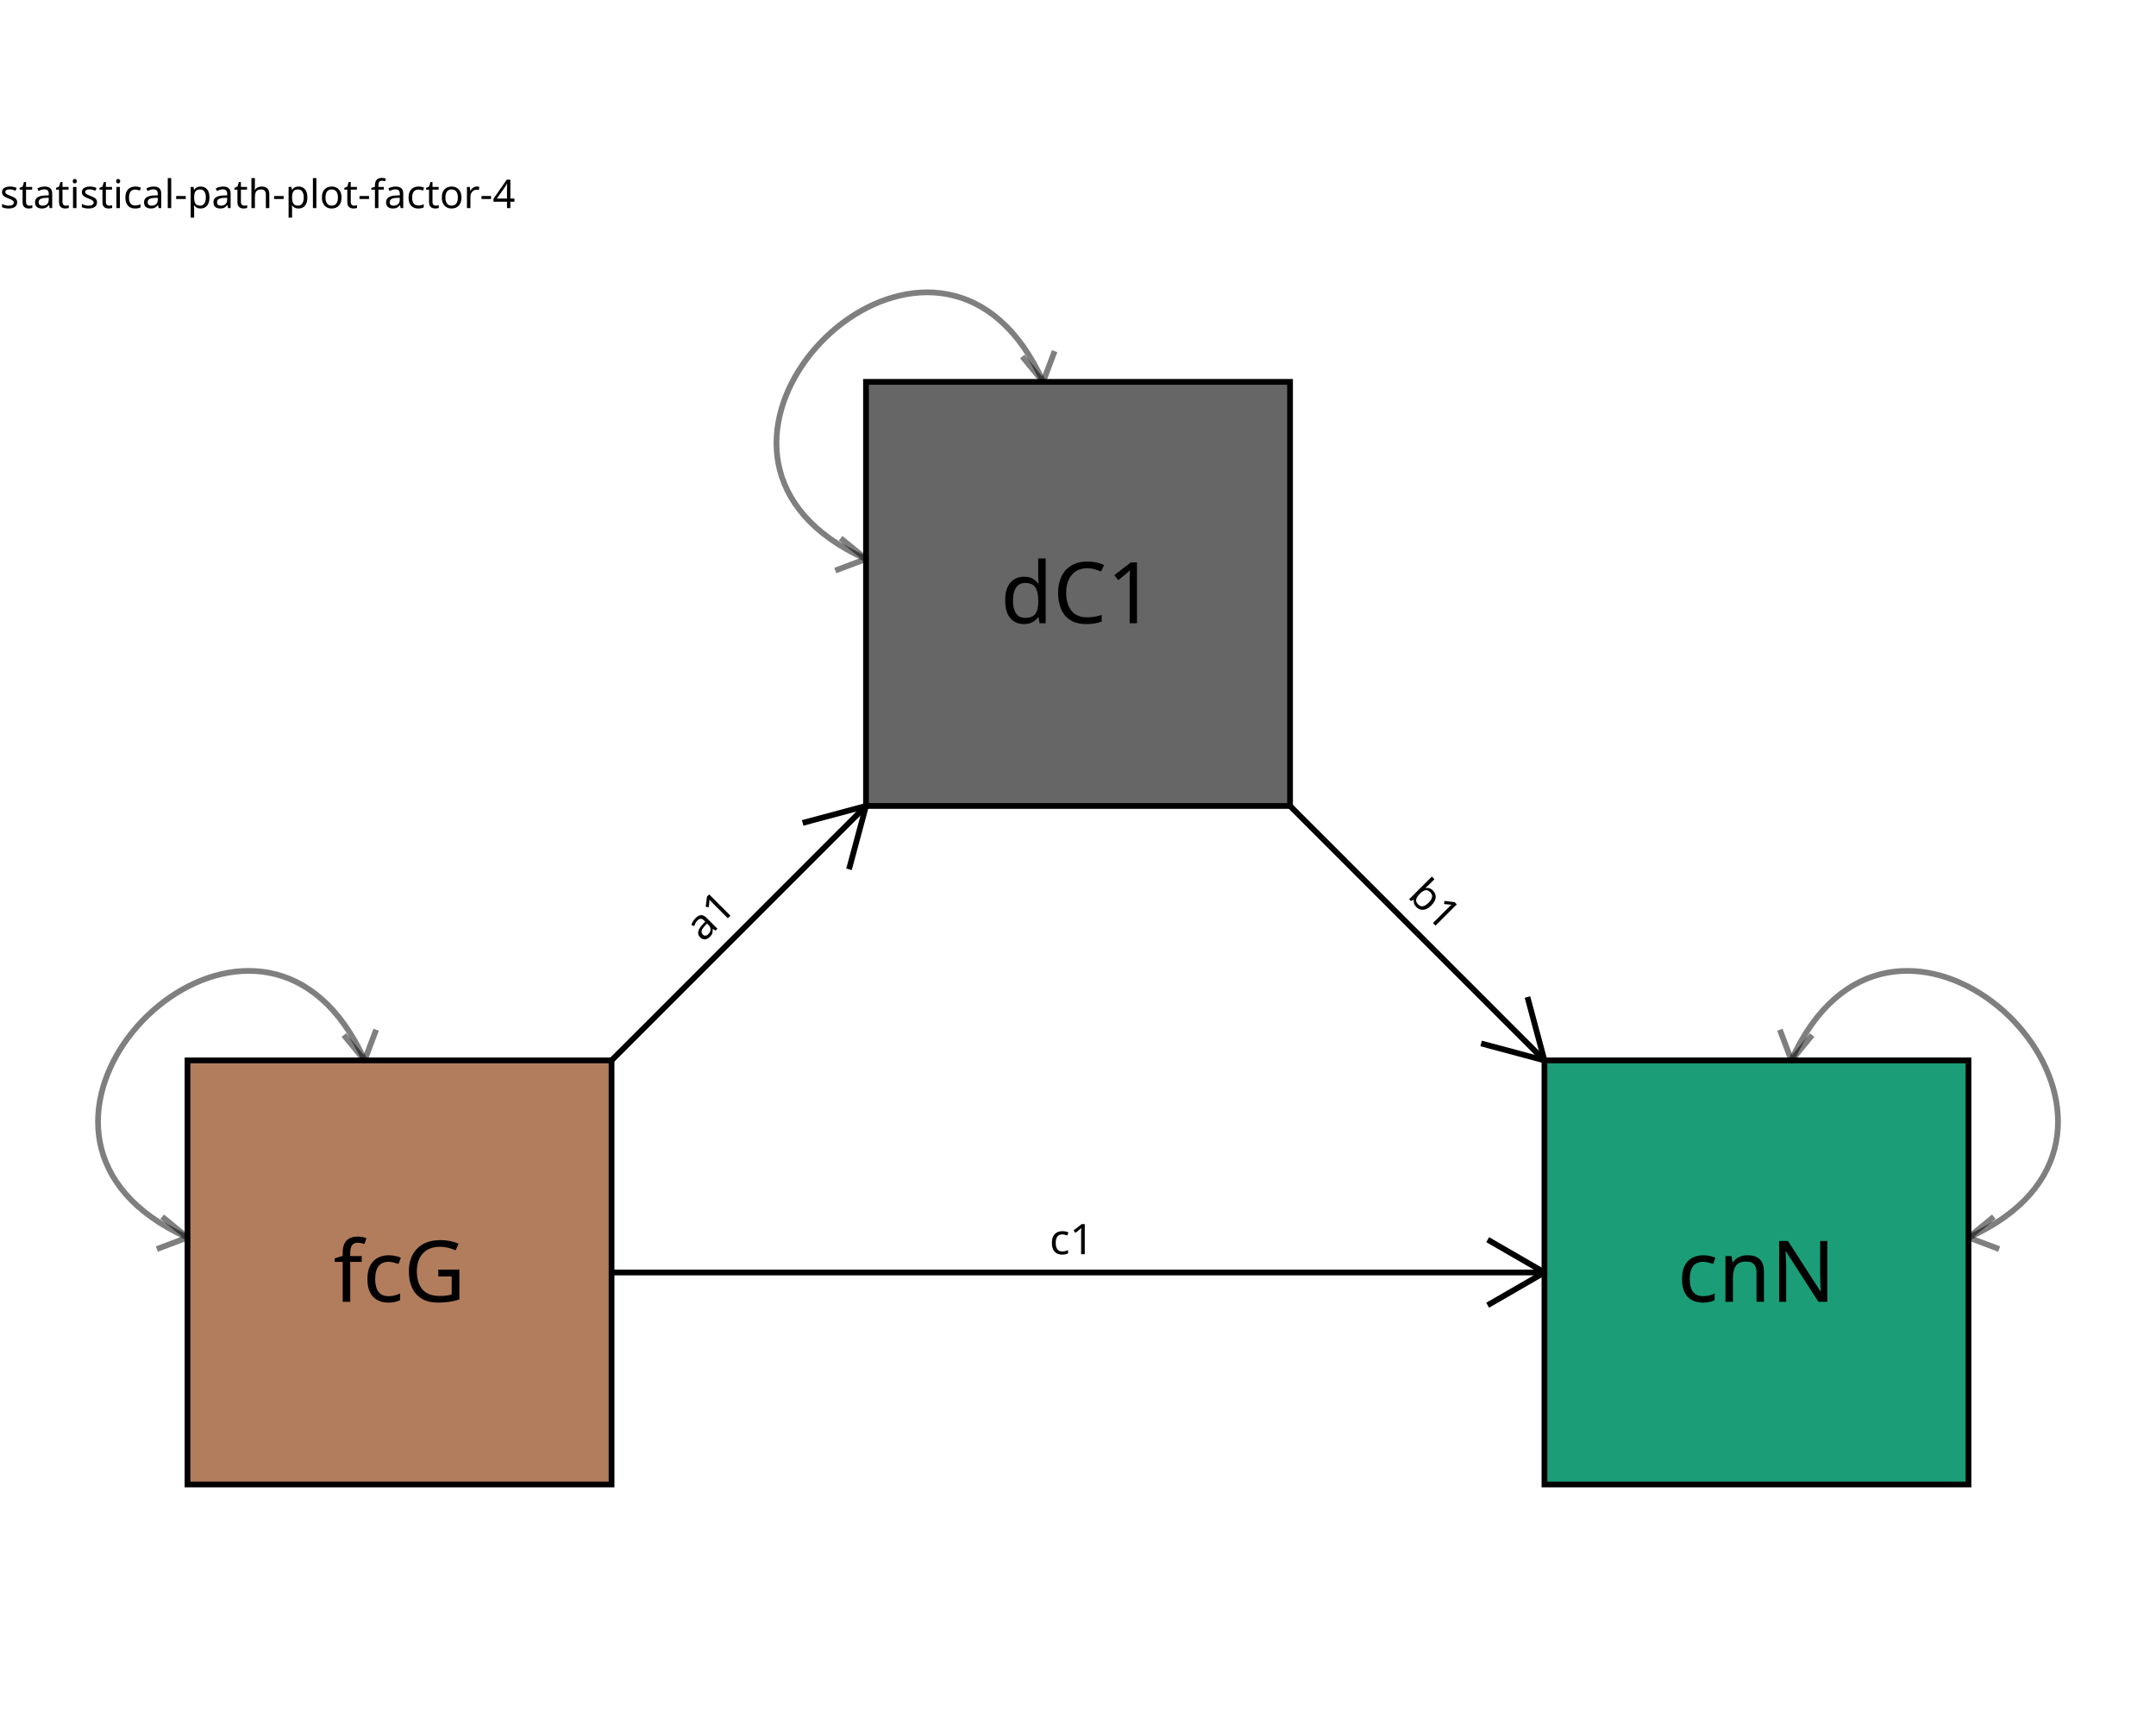
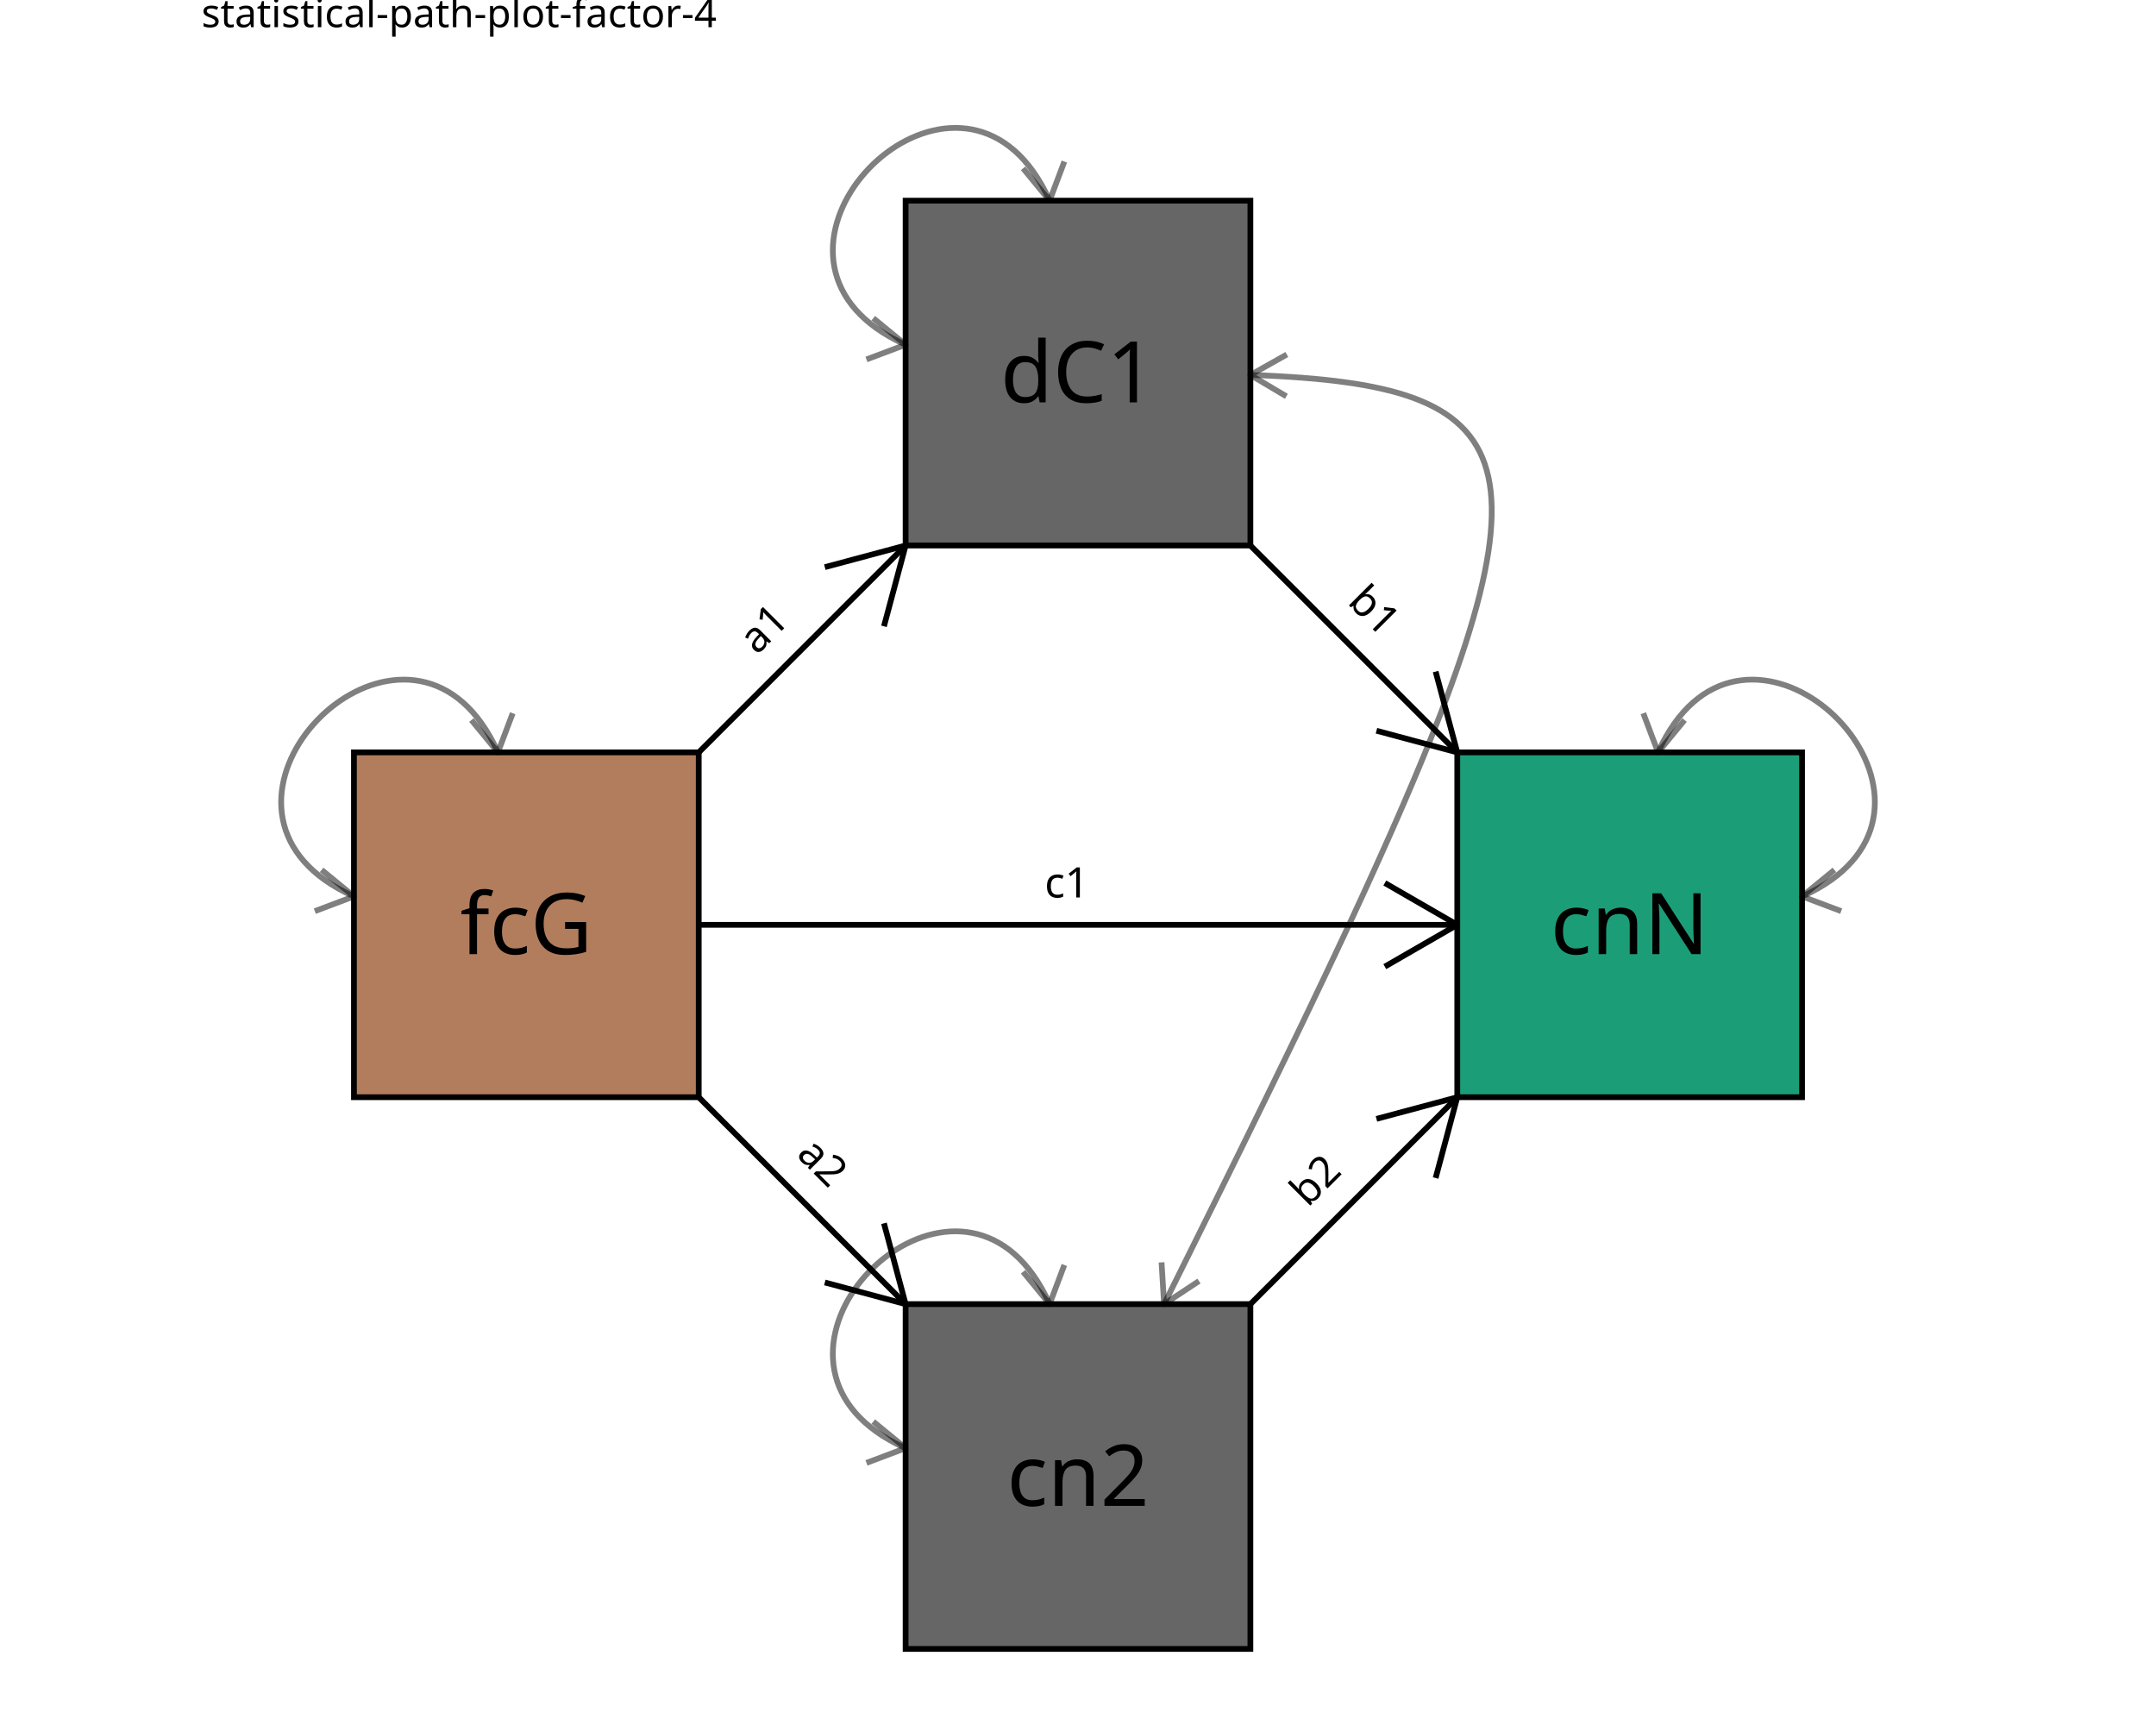
<svg xmlns="http://www.w3.org/2000/svg" class="svglite" data-engine-version="2.0" width="720.00pt" height="576.00pt" viewBox="0 0 720.00 576.00">
  <defs>
    <style type="text/css">
    .svglite line, .svglite polyline, .svglite polygon, .svglite path, .svglite rect, .svglite circle {
      fill: none;
      stroke: #000000;
      stroke-linecap: round;
      stroke-linejoin: round;
      stroke-miterlimit: 10.00;
    }
  </style>
  </defs>
  <rect width="100%" height="100%" style="stroke: none; fill: #FFFFFF;" />
  <defs>
    <clipPath id="cpMC4wMHw3MjAuMDB8MC4wMHw1NzYuMDA=">
      <rect x="0.00" y="0.00" width="720.00" height="576.00" />
    </clipPath>
  </defs>
  <g clip-path="url(#cpMC4wMHw3MjAuMDB8MC4wMHw1NzYuMDA=)">
</g>
  <defs>
-     <clipPath id="cpMC4wMHw3MjAuMDB8NjAuNDF8NTE1LjU5">
-       <rect x="0.00" y="60.41" width="720.00" height="455.19" />
+     <clipPath id="cpNjcuMjh8NjUyLjcyfDAuMDB8NTc2LjAw">
+       <rect x="67.28" y="0.00" width="585.43" height="576.00" />
    </clipPath>
  </defs>
-   <g clip-path="url(#cpMC4wMHw3MjAuMDB8NjAuNDF8NTE1LjU5)">
-     <rect x="0.00" y="60.41" width="720.00" height="455.19" style="stroke-width: 10.67; stroke: none;" />
+   <g clip-path="url(#cpNjcuMjh8NjUyLjcyfDAuMDB8NTc2LjAw)">
+     <rect x="67.28" y="0.00" width="585.43" height="576.00" style="stroke-width: 10.67; stroke: none;" />
  </g>
  <g clip-path="url(#cpMC4wMHw3MjAuMDB8MC4wMHw1NzYuMDA=)">
</g>
  <defs>
-     <clipPath id="cpMC4wMHw3MjAuMDB8NzcuNzF8NTE1LjU5">
-       <rect x="0.00" y="77.71" width="720.00" height="437.88" />
+     <clipPath id="cpNjcuMjh8NjUyLjcyfDE3LjMwfDU3Ni4wMA==">
+       <rect x="67.28" y="17.30" width="585.43" height="558.70" />
    </clipPath>
  </defs>
-   <g clip-path="url(#cpMC4wMHw3MjAuMDB8NzcuNzF8NTE1LjU5)">
-     <rect x="0.00" y="77.71" width="720.00" height="437.88" style="stroke-width: 10.67; stroke: none;" />
-     <rect x="62.62" y="354.08" width="141.61" height="141.61" style="stroke-width: 1.92; stroke-linecap: butt; stroke-linejoin: miter; fill: #B27D5D;" />
-     <rect x="515.77" y="354.08" width="141.61" height="141.61" style="stroke-width: 1.92; stroke-linecap: butt; stroke-linejoin: miter; fill: #1B9E77;" />
-     <rect x="289.20" y="127.51" width="141.61" height="141.61" style="stroke-width: 1.92; stroke-linecap: butt; stroke-linejoin: miter; fill: #666666;" />
-     <polyline points="204.23,424.89 206.66,424.89 211.24,424.89 215.82,424.89 220.39,424.89 224.97,424.89 229.55,424.89 234.13,424.89 238.70,424.89 243.28,424.89 247.86,424.89 252.43,424.89 257.01,424.89 261.59,424.89 266.17,424.89 270.74,424.89 275.32,424.89 279.90,424.89 284.48,424.89 289.05,424.89 293.63,424.89 298.21,424.89 302.78,424.89 307.36,424.89 311.94,424.89 316.52,424.89 321.09,424.89 325.67,424.89 330.25,424.89 334.83,424.89 339.40,424.89 343.98,424.89 348.56,424.89 353.13,424.89 357.71,424.89 362.29,424.89 366.87,424.89 371.44,424.89 376.02,424.89 380.60,424.89 385.17,424.89 389.75,424.89 394.33,424.89 398.91,424.89 403.48,424.89 408.06,424.89 412.64,424.89 417.22,424.89 421.79,424.89 426.37,424.89 430.95,424.89 435.52,424.89 440.10,424.89 444.68,424.89 449.26,424.89 453.83,424.89 458.41,424.89 462.99,424.89 467.57,424.89 472.14,424.89 476.72,424.89 481.30,424.89 485.87,424.89 490.45,424.89 495.03,424.89 499.61,424.89 504.18,424.89 508.76,424.89 513.34,424.89 515.77,424.89 " style="stroke-width: 1.92; stroke-linecap: butt;" />
-     <polyline points="496.81,435.83 515.77,424.89 496.81,413.94 " style="stroke-width: 1.92; stroke-linecap: butt;" />
-     <polyline points="204.23,354.08 204.37,353.94 206.66,351.65 208.95,349.36 211.24,347.07 213.53,344.78 215.82,342.50 218.11,340.21 220.39,337.92 222.68,335.63 224.97,333.34 227.26,331.05 229.55,328.76 231.84,326.48 234.13,324.19 236.41,321.90 238.70,319.61 240.99,317.32 243.28,315.03 245.57,312.74 247.86,310.46 250.15,308.17 252.43,305.88 254.72,303.59 257.01,301.30 259.30,299.01 261.59,296.72 263.88,294.43 266.17,292.15 268.46,289.86 270.74,287.57 273.03,285.28 275.32,282.99 277.61,280.70 279.90,278.41 282.19,276.13 284.48,273.84 286.76,271.55 289.05,269.26 289.20,269.12 " style="stroke-width: 1.92; stroke-linecap: butt;" />
-     <polyline points="283.53,290.27 289.20,269.12 268.05,274.78 " style="stroke-width: 1.92; stroke-linecap: butt;" />
-     <polyline points="430.80,269.12 430.95,269.26 433.24,271.55 435.52,273.84 437.81,276.13 440.10,278.41 442.39,280.70 444.68,282.99 446.97,285.28 449.26,287.57 451.54,289.86 453.83,292.15 456.12,294.43 458.41,296.72 460.70,299.01 462.99,301.30 465.28,303.59 467.57,305.88 469.85,308.17 472.14,310.46 474.43,312.74 476.72,315.03 479.01,317.32 481.30,319.61 483.59,321.90 485.87,324.19 488.16,326.48 490.45,328.76 492.74,331.05 495.03,333.34 497.32,335.63 499.61,337.92 501.89,340.21 504.18,342.50 506.47,344.78 508.76,347.07 511.05,349.36 513.34,351.65 515.63,353.94 515.77,354.08 " style="stroke-width: 1.92; stroke-linecap: butt;" />
-     <polyline points="494.62,348.42 515.77,354.08 510.10,332.93 " style="stroke-width: 1.92; stroke-linecap: butt;" />
-     <text x="357.91" y="418.79" text-anchor="middle" style="font-size: 14.08px; font-family: sans;" textLength="14.88px" lengthAdjust="spacingAndGlyphs">c1</text>
-     <text transform="translate(240.45,309.24) rotate(-45)" text-anchor="middle" style="font-size: 14.08px; font-family: sans;" textLength="15.67px" lengthAdjust="spacingAndGlyphs">a1</text>
-     <text transform="translate(475.65,305.33) rotate(-315)" text-anchor="middle" style="font-size: 14.08px; font-family: sans;" textLength="15.67px" lengthAdjust="spacingAndGlyphs">b1</text>
-     <text x="133.43" y="434.68" text-anchor="middle" style="font-size: 28.45px; font-family: sans;" textLength="44.28px" lengthAdjust="spacingAndGlyphs">fcG</text>
-     <text x="586.57" y="434.68" text-anchor="middle" style="font-size: 28.45px; font-family: sans;" textLength="50.62px" lengthAdjust="spacingAndGlyphs">cnN</text>
-     <text x="360.00" y="208.10" text-anchor="middle" style="font-size: 28.45px; font-family: sans;" textLength="52.21px" lengthAdjust="spacingAndGlyphs">dC1</text>
-     <polyline points="121.76,354.08 121.76,354.03 120.19,350.74 118.54,347.67 116.83,344.81 115.04,342.16 113.20,339.70 111.29,337.45 109.33,335.38 107.32,333.51 105.26,331.82 103.16,330.32 101.03,328.98 98.86,327.83 96.66,326.83 94.43,326.01 92.19,325.34 89.92,324.83 87.65,324.47 85.36,324.26 83.08,324.19 80.79,324.26 78.51,324.46 76.23,324.79 73.97,325.25 71.72,325.83 69.50,326.53 67.30,327.34 65.13,328.27 62.99,329.29 60.89,330.42 58.83,331.65 56.82,332.96 54.86,334.37 52.96,335.86 51.11,337.43 49.33,339.07 47.61,340.79 45.97,342.57 44.40,344.42 42.91,346.32 41.50,348.28 40.19,350.29 38.96,352.35 37.83,354.45 36.81,356.59 35.89,358.76 35.07,360.96 34.37,363.18 33.79,365.43 33.33,367.69 33.00,369.96 32.80,372.25 32.73,374.54 32.80,376.82 33.01,379.11 33.37,381.38 33.88,383.65 34.55,385.89 35.38,388.12 36.37,390.32 37.52,392.49 38.86,394.62 40.36,396.72 42.05,398.78 43.92,400.79 45.99,402.75 48.24,404.66 50.70,406.50 53.35,408.29 56.21,410.00 59.28,411.65 62.57,413.22 62.62,413.22 " style="stroke-width: 1.92; stroke: #000000; stroke-opacity: 0.50; stroke-linecap: butt;" />
-     <polyline points="114.82,345.62 121.76,354.08 125.62,343.84 " style="stroke-width: 1.92; stroke: #000000; stroke-opacity: 0.50; stroke-linecap: butt;" />
-     <polyline points="52.38,417.08 62.62,413.22 54.16,406.28 " style="stroke-width: 1.92; stroke: #000000; stroke-opacity: 0.50; stroke-linecap: butt;" />
-     <polyline points="657.38,413.22 657.43,413.22 660.72,411.65 663.79,410.00 666.65,408.29 669.30,406.50 671.76,404.66 674.01,402.75 676.08,400.79 677.95,398.78 679.64,396.72 681.14,394.62 682.48,392.49 683.63,390.32 684.62,388.12 685.45,385.89 686.12,383.65 686.63,381.38 686.99,379.11 687.20,376.82 687.27,374.54 687.20,372.25 687.00,369.96 686.67,367.69 686.21,365.43 685.63,363.18 684.93,360.96 684.11,358.76 683.19,356.59 682.17,354.45 681.04,352.35 679.81,350.29 678.50,348.28 677.09,346.32 675.60,344.42 674.03,342.57 672.39,340.79 670.67,339.07 668.89,337.43 667.04,335.86 665.14,334.37 663.18,332.96 661.17,331.65 659.11,330.42 657.01,329.29 654.87,328.27 652.70,327.34 650.50,326.53 648.28,325.83 646.03,325.25 643.77,324.79 641.49,324.46 639.21,324.26 636.92,324.19 634.64,324.26 632.35,324.47 630.08,324.83 627.81,325.34 625.57,326.01 623.34,326.83 621.14,327.83 618.97,328.98 616.84,330.32 614.74,331.82 612.68,333.51 610.67,335.38 608.71,337.45 606.80,339.70 604.96,342.16 603.17,344.81 601.46,347.67 599.81,350.74 598.24,354.03 598.24,354.08 " style="stroke-width: 1.92; stroke: #000000; stroke-opacity: 0.50; stroke-linecap: butt;" />
-     <polyline points="665.84,406.28 657.38,413.22 667.62,417.08 " style="stroke-width: 1.92; stroke: #000000; stroke-opacity: 0.50; stroke-linecap: butt;" />
-     <polyline points="594.38,343.84 598.24,354.08 605.18,345.62 " style="stroke-width: 1.92; stroke: #000000; stroke-opacity: 0.50; stroke-linecap: butt;" />
-     <polyline points="348.34,127.51 348.33,127.45 346.76,124.17 345.12,121.10 343.40,118.24 341.62,115.58 339.77,113.13 337.86,110.87 335.90,108.81 333.89,106.94 331.84,105.25 329.74,103.74 327.60,102.41 325.43,101.25 323.23,100.26 321.01,99.43 318.76,98.77 316.50,98.26 314.22,97.90 311.94,97.68 309.65,97.61 307.36,97.68 305.08,97.89 302.80,98.22 300.54,98.68 298.29,99.26 296.07,99.96 293.87,100.77 291.70,101.69 289.56,102.72 287.46,103.85 285.41,105.07 283.40,106.39 281.44,107.79 279.53,109.28 277.69,110.85 275.90,112.50 274.19,114.21 272.54,116.00 270.97,117.84 269.48,119.75 268.08,121.71 266.76,123.72 265.54,125.78 264.41,127.88 263.38,130.01 262.46,132.18 261.65,134.38 260.95,136.61 260.37,138.85 259.91,141.12 259.57,143.39 259.37,145.68 259.30,147.96 259.37,150.25 259.58,152.53 259.94,154.81 260.46,157.07 261.12,159.32 261.95,161.54 262.94,163.74 264.10,165.91 265.43,168.05 266.94,170.15 268.62,172.21 270.50,174.22 272.56,176.18 274.82,178.08 277.27,179.93 279.92,181.71 282.79,183.43 285.86,185.07 289.14,186.64 289.20,186.65 " style="stroke-width: 1.92; stroke: #000000; stroke-opacity: 0.50; stroke-linecap: butt;" />
-     <polyline points="341.40,119.04 348.34,127.51 352.20,117.26 " style="stroke-width: 1.92; stroke: #000000; stroke-opacity: 0.50; stroke-linecap: butt;" />
-     <polyline points="278.95,190.51 289.20,186.65 280.73,179.71 " style="stroke-width: 1.92; stroke: #000000; stroke-opacity: 0.50; stroke-linecap: butt;" />
+   <g clip-path="url(#cpNjcuMjh8NjUyLjcyfDE3LjMwfDU3Ni4wMA==)">
+     <rect x="67.28" y="17.30" width="585.43" height="558.70" style="stroke-width: 10.67; stroke: none;" />
+     <rect x="118.20" y="251.23" width="115.14" height="115.14" style="stroke-width: 1.92; stroke-linecap: butt; stroke-linejoin: miter; fill: #B27D5D;" />
+     <rect x="486.66" y="251.23" width="115.14" height="115.14" style="stroke-width: 1.92; stroke-linecap: butt; stroke-linejoin: miter; fill: #1B9E77;" />
+     <rect x="302.43" y="67.01" width="115.14" height="115.14" style="stroke-width: 1.92; stroke-linecap: butt; stroke-linejoin: miter; fill: #666666;" />
+     <rect x="302.43" y="435.46" width="115.14" height="115.14" style="stroke-width: 1.92; stroke-linecap: butt; stroke-linejoin: miter; fill: #666666;" />
+     <polyline points="233.34,308.81 235.32,308.81 239.04,308.81 242.76,308.81 246.49,308.81 250.21,308.81 253.93,308.81 257.65,308.81 261.37,308.81 265.09,308.81 268.82,308.81 272.54,308.81 276.26,308.81 279.98,308.81 283.70,308.81 287.43,308.81 291.15,308.81 294.87,308.81 298.59,308.81 302.31,308.81 306.03,308.81 309.76,308.81 313.48,308.81 317.20,308.81 320.92,308.81 324.64,308.81 328.36,308.81 332.09,308.81 335.81,308.81 339.53,308.81 343.25,308.81 346.97,308.81 350.70,308.81 354.42,308.81 358.14,308.81 361.86,308.81 365.58,308.81 369.30,308.81 373.03,308.81 376.75,308.81 380.47,308.81 384.19,308.81 387.91,308.81 391.64,308.81 395.36,308.81 399.08,308.81 402.80,308.81 406.52,308.81 410.24,308.81 413.97,308.81 417.69,308.81 421.41,308.81 425.13,308.81 428.85,308.81 432.57,308.81 436.30,308.81 440.02,308.81 443.74,308.81 447.46,308.81 451.18,308.81 454.91,308.81 458.63,308.81 462.35,308.81 466.07,308.81 469.79,308.81 473.51,308.81 477.24,308.81 480.96,308.81 484.68,308.81 486.66,308.81 " style="stroke-width: 1.92; stroke-linecap: butt;" />
+     <polyline points="462.46,322.77 486.66,308.81 462.46,294.84 " style="stroke-width: 1.92; stroke-linecap: butt;" />
+     <polyline points="233.34,251.23 233.46,251.12 235.32,249.26 237.18,247.40 239.04,245.54 240.90,243.67 242.76,241.81 244.63,239.95 246.49,238.09 248.35,236.23 250.21,234.37 252.07,232.51 253.93,230.65 255.79,228.79 257.65,226.93 259.51,225.07 261.37,223.21 263.23,221.34 265.09,219.48 266.96,217.62 268.82,215.76 270.68,213.90 272.54,212.04 274.40,210.18 276.26,208.32 278.12,206.46 279.98,204.60 281.84,202.74 283.70,200.87 285.56,199.01 287.43,197.15 289.29,195.29 291.15,193.43 293.01,191.57 294.87,189.71 296.73,187.85 298.59,185.99 300.45,184.13 302.31,182.27 302.43,182.15 " style="stroke-width: 1.92; stroke-linecap: butt;" />
+     <polyline points="295.20,209.13 302.43,182.15 275.45,189.38 " style="stroke-width: 1.92; stroke-linecap: butt;" />
+     <polyline points="233.46,366.49 235.32,368.35 237.18,370.22 239.04,372.08 240.90,373.94 242.76,375.80 244.63,377.66 246.49,379.52 248.35,381.38 250.21,383.24 252.07,385.10 253.93,386.96 255.79,388.82 257.65,390.68 259.51,392.55 261.37,394.41 263.23,396.27 265.09,398.13 266.96,399.99 268.82,401.85 270.68,403.71 272.54,405.57 274.40,407.43 276.26,409.29 278.12,411.15 279.98,413.02 281.84,414.88 283.70,416.74 285.56,418.60 287.43,420.46 289.29,422.32 291.15,424.18 293.01,426.04 294.87,427.90 296.73,429.76 298.59,431.62 300.45,433.49 302.31,435.35 302.43,435.46 " style="stroke-width: 1.92; stroke-linecap: butt;" />
+     <polyline points="275.45,428.23 302.43,435.46 295.20,408.48 " style="stroke-width: 1.92; stroke-linecap: butt;" />
+     <polyline points="417.57,182.15 417.69,182.27 419.55,184.13 421.41,185.99 423.27,187.85 425.13,189.71 426.99,191.57 428.85,193.43 430.71,195.29 432.57,197.15 434.44,199.01 436.30,200.87 438.16,202.74 440.02,204.60 441.88,206.46 443.74,208.32 445.60,210.18 447.46,212.04 449.32,213.90 451.18,215.76 453.04,217.62 454.91,219.48 456.77,221.34 458.63,223.21 460.49,225.07 462.35,226.93 464.21,228.79 466.07,230.65 467.93,232.51 469.79,234.37 471.65,236.23 473.51,238.09 475.37,239.95 477.24,241.81 479.10,243.67 480.96,245.54 482.82,247.40 484.68,249.26 486.54,251.12 486.66,251.23 " style="stroke-width: 1.92; stroke-linecap: butt;" />
+     <polyline points="459.67,244.00 486.66,251.23 479.43,224.25 " style="stroke-width: 1.92; stroke-linecap: butt;" />
+     <polyline points="417.57,435.46 417.69,435.35 419.55,433.49 421.41,431.62 423.27,429.76 425.13,427.90 426.99,426.04 428.85,424.18 430.71,422.32 432.57,420.46 434.44,418.60 436.30,416.74 438.16,414.88 440.02,413.02 441.88,411.15 443.74,409.29 445.60,407.43 447.46,405.57 449.32,403.71 451.18,401.85 453.04,399.99 454.91,398.13 456.77,396.27 458.63,394.41 460.49,392.55 462.35,390.68 464.21,388.82 466.07,386.96 467.93,385.10 469.79,383.24 471.65,381.38 473.51,379.52 475.37,377.66 477.24,375.80 479.10,373.94 480.96,372.08 482.82,370.22 484.68,368.35 486.54,366.49 486.66,366.38 " style="stroke-width: 1.92; stroke-linecap: butt;" />
+     <polyline points="479.43,393.36 486.66,366.38 459.67,373.61 " style="stroke-width: 1.92; stroke-linecap: butt;" />
+     <text x="356.27" y="299.68" text-anchor="middle" style="font-size: 14.08px; font-family: sans;" textLength="14.88px" lengthAdjust="spacingAndGlyphs">c1</text>
+     <text transform="translate(258.42,213.26) rotate(-45)" text-anchor="middle" style="font-size: 14.08px; font-family: sans;" textLength="15.67px" lengthAdjust="spacingAndGlyphs">a1</text>
+     <text transform="translate(271.32,391.45) rotate(-315)" text-anchor="middle" style="font-size: 14.08px; font-family: sans;" textLength="15.67px" lengthAdjust="spacingAndGlyphs">a2</text>
+     <text transform="translate(455.54,207.22) rotate(-315)" text-anchor="middle" style="font-size: 14.08px; font-family: sans;" textLength="15.67px" lengthAdjust="spacingAndGlyphs">b1</text>
+     <text transform="translate(442.64,397.49) rotate(-45)" text-anchor="middle" style="font-size: 14.08px; font-family: sans;" textLength="15.67px" lengthAdjust="spacingAndGlyphs">b2</text>
+     <text x="175.77" y="318.60" text-anchor="middle" style="font-size: 28.45px; font-family: sans;" textLength="44.28px" lengthAdjust="spacingAndGlyphs">fcG</text>
+     <text x="544.23" y="318.60" text-anchor="middle" style="font-size: 28.45px; font-family: sans;" textLength="50.62px" lengthAdjust="spacingAndGlyphs">cnN</text>
+     <text x="360.00" y="134.37" text-anchor="middle" style="font-size: 28.45px; font-family: sans;" textLength="52.21px" lengthAdjust="spacingAndGlyphs">dC1</text>
+     <text x="360.00" y="502.82" text-anchor="middle" style="font-size: 28.45px; font-family: sans;" textLength="45.89px" lengthAdjust="spacingAndGlyphs">cn2</text>
+     <polyline points="417.57,125.22 418.87,125.23 423.04,125.41 427.10,125.62 431.05,125.86 434.89,126.13 438.61,126.44 442.22,126.79 445.71,127.18 449.10,127.62 452.37,128.09 455.53,128.62 458.57,129.20 461.50,129.83 464.32,130.51 467.03,131.25 469.62,132.05 472.10,132.91 474.47,133.84 476.73,134.83 478.87,135.89 480.90,137.02 482.82,138.22 484.62,139.50 486.31,140.86 487.89,142.30 489.36,143.81 490.71,145.42 491.95,147.10 493.08,148.88 494.10,150.75 495.00,152.71 495.79,154.77 496.46,156.93 497.03,159.18 497.48,161.54 497.82,164.00 498.04,166.57 498.16,169.25 498.16,172.04 498.04,174.95 497.82,177.97 497.48,181.11 497.03,184.37 496.46,187.76 495.79,191.27 495.00,194.90 494.10,198.67 493.08,202.57 491.95,206.60 490.71,210.77 489.36,215.08 487.89,219.53 486.31,224.12 484.62,228.86 482.82,233.75 480.90,238.79 478.87,243.98 476.73,249.32 474.47,254.83 472.10,260.49 469.62,266.31 467.03,272.30 464.32,278.46 461.50,284.78 458.57,291.27 455.53,297.94 452.37,304.78 449.10,311.80 445.71,319.00 442.22,326.38 438.61,333.95 434.89,341.71 431.05,349.65 427.10,357.78 423.04,366.11 418.87,374.63 414.59,383.36 410.19,392.28 405.68,401.40 401.05,410.73 396.32,420.27 391.47,430.02 388.75,435.46 " style="stroke-width: 1.92; stroke: #000000; stroke-opacity: 0.50; stroke-linecap: butt;" />
+     <polyline points="429.74,118.37 417.57,125.22 429.59,132.34 " style="stroke-width: 1.92; stroke: #000000; stroke-opacity: 0.50; stroke-linecap: butt;" />
+     <polyline points="387.90,421.52 388.75,435.46 400.40,427.76 " style="stroke-width: 1.92; stroke: #000000; stroke-opacity: 0.50; stroke-linecap: butt;" />
+     <polyline points="166.29,251.23 166.28,251.19 165.01,248.52 163.67,246.02 162.27,243.70 160.82,241.54 159.32,239.54 157.77,237.71 156.18,236.03 154.54,234.51 152.87,233.14 151.17,231.91 149.43,230.83 147.66,229.89 145.88,229.08 144.07,228.41 142.24,227.87 140.40,227.45 138.55,227.16 136.69,226.98 134.83,226.93 132.97,226.98 131.12,227.15 129.27,227.42 127.43,227.79 125.60,228.27 123.79,228.83 122.00,229.49 120.24,230.24 118.50,231.08 116.79,232.00 115.12,232.99 113.49,234.06 111.89,235.21 110.34,236.42 108.84,237.69 107.39,239.03 106.00,240.43 104.66,241.88 103.38,243.38 102.17,244.93 101.03,246.52 99.96,248.15 98.96,249.83 98.05,251.53 97.21,253.27 96.46,255.04 95.80,256.82 95.23,258.63 94.76,260.46 94.39,262.30 94.11,264.15 93.95,266.01 93.89,267.87 93.95,269.73 94.12,271.58 94.42,273.43 94.83,275.27 95.37,277.10 96.05,278.91 96.85,280.70 97.79,282.46 98.88,284.20 100.10,285.91 101.47,287.58 103.00,289.21 104.67,290.81 106.51,292.36 108.50,293.86 110.66,295.31 112.99,296.70 115.49,298.04 118.16,299.32 118.20,299.32 " style="stroke-width: 1.92; stroke: #000000; stroke-opacity: 0.50; stroke-linecap: butt;" />
+     <polyline points="157.43,240.43 166.29,251.23 171.22,238.16 " style="stroke-width: 1.92; stroke: #000000; stroke-opacity: 0.50; stroke-linecap: butt;" />
+     <polyline points="105.13,304.25 118.20,299.32 107.40,290.47 " style="stroke-width: 1.92; stroke: #000000; stroke-opacity: 0.50; stroke-linecap: butt;" />
+     <polyline points="601.80,299.32 601.84,299.32 604.51,298.04 607.01,296.70 609.34,295.31 611.50,293.86 613.49,292.36 615.33,290.81 617.00,289.21 618.53,287.58 619.90,285.91 621.12,284.20 622.21,282.46 623.15,280.70 623.95,278.91 624.63,277.10 625.17,275.27 625.58,273.43 625.88,271.58 626.05,269.73 626.11,267.87 626.05,266.01 625.89,264.15 625.61,262.30 625.24,260.46 624.77,258.63 624.20,256.82 623.54,255.04 622.79,253.27 621.95,251.53 621.04,249.83 620.04,248.15 618.97,246.52 617.83,244.93 616.62,243.38 615.34,241.88 614.00,240.43 612.61,239.03 611.16,237.69 609.66,236.42 608.11,235.21 606.51,234.06 604.88,232.99 603.21,232.00 601.50,231.08 599.76,230.24 598.00,229.49 596.21,228.83 594.40,228.27 592.57,227.79 590.73,227.42 588.88,227.15 587.03,226.98 585.17,226.93 583.31,226.98 581.45,227.16 579.60,227.45 577.76,227.87 575.93,228.41 574.12,229.08 572.34,229.89 570.57,230.83 568.83,231.91 567.13,233.14 565.46,234.51 563.82,236.03 562.23,237.71 560.68,239.54 559.18,241.54 557.73,243.70 556.33,246.02 554.99,248.52 553.72,251.19 553.71,251.23 " style="stroke-width: 1.92; stroke: #000000; stroke-opacity: 0.50; stroke-linecap: butt;" />
+     <polyline points="612.60,290.47 601.80,299.32 614.87,304.25 " style="stroke-width: 1.92; stroke: #000000; stroke-opacity: 0.50; stroke-linecap: butt;" />
+     <polyline points="548.78,238.16 553.71,251.23 562.57,240.43 " style="stroke-width: 1.92; stroke: #000000; stroke-opacity: 0.50; stroke-linecap: butt;" />
+     <polyline points="350.52,67.01 350.51,66.96 349.23,64.29 347.90,61.79 346.50,59.47 345.05,57.31 343.55,55.31 342.00,53.48 340.41,51.80 338.77,50.28 337.10,48.91 335.39,47.68 333.66,46.60 331.89,45.66 330.10,44.85 328.29,44.18 326.47,43.64 324.63,43.22 322.78,42.93 320.92,42.76 319.06,42.70 317.20,42.76 315.34,42.92 313.49,43.19 311.65,43.57 309.83,44.04 308.02,44.61 306.23,45.27 304.47,46.02 302.73,46.85 301.02,47.77 299.35,48.76 297.71,49.84 296.12,50.98 294.57,52.19 293.07,53.46 291.62,54.80 290.22,56.20 288.89,57.65 287.61,59.15 286.40,60.70 285.26,62.29 284.19,63.93 283.19,65.60 282.27,67.31 281.44,69.04 280.69,70.81 280.03,72.60 279.46,74.41 278.99,76.23 278.61,78.07 278.34,79.92 278.18,81.78 278.12,83.64 278.18,85.50 278.35,87.36 278.64,89.21 279.06,91.05 279.60,92.87 280.27,94.68 281.08,96.47 282.02,98.23 283.10,99.97 284.33,101.68 285.70,103.35 287.23,104.99 288.90,106.58 290.74,108.13 292.73,109.63 294.89,111.08 297.22,112.48 299.71,113.81 302.38,115.09 302.43,115.10 " style="stroke-width: 1.92; stroke: #000000; stroke-opacity: 0.50; stroke-linecap: butt;" />
+     <polyline points="341.66,56.21 350.52,67.01 355.44,53.94 " style="stroke-width: 1.92; stroke: #000000; stroke-opacity: 0.50; stroke-linecap: butt;" />
+     <polyline points="289.36,120.02 302.43,115.10 291.63,106.24 " style="stroke-width: 1.92; stroke: #000000; stroke-opacity: 0.50; stroke-linecap: butt;" />
+     <polyline points="350.52,435.46 350.51,435.42 349.23,432.75 347.90,430.25 346.50,427.92 345.05,425.76 343.55,423.77 342.00,421.94 340.41,420.26 338.77,418.74 337.10,417.36 335.39,416.14 333.66,415.06 331.89,414.11 330.10,413.31 328.29,412.64 326.47,412.09 324.63,411.68 322.78,411.38 320.92,411.21 319.06,411.15 317.20,411.21 315.34,411.38 313.49,411.65 311.65,412.02 309.83,412.49 308.02,413.06 306.23,413.72 304.47,414.47 302.73,415.31 301.02,416.22 299.35,417.22 297.71,418.29 296.12,419.43 294.57,420.64 293.07,421.92 291.62,423.26 290.22,424.65 288.89,426.10 287.61,427.60 286.40,429.15 285.26,430.75 284.19,432.38 283.19,434.05 282.27,435.76 281.44,437.50 280.69,439.26 280.03,441.05 279.46,442.86 278.99,444.69 278.61,446.53 278.34,448.38 278.18,450.23 278.12,452.09 278.18,453.95 278.35,455.81 278.64,457.66 279.06,459.50 279.60,461.33 280.27,463.14 281.08,464.92 282.02,466.69 283.10,468.43 284.33,470.13 285.70,471.81 287.23,473.44 288.90,475.03 290.74,476.58 292.73,478.08 294.89,479.54 297.22,480.93 299.71,482.27 302.38,483.54 302.43,483.55 " style="stroke-width: 1.92; stroke: #000000; stroke-opacity: 0.50; stroke-linecap: butt;" />
+     <polyline points="341.66,424.66 350.52,435.46 355.44,422.39 " style="stroke-width: 1.92; stroke: #000000; stroke-opacity: 0.50; stroke-linecap: butt;" />
+     <polyline points="289.36,488.48 302.43,483.55 291.63,474.69 " style="stroke-width: 1.92; stroke: #000000; stroke-opacity: 0.50; stroke-linecap: butt;" />
  </g>
  <g clip-path="url(#cpMC4wMHw3MjAuMDB8MC4wMHw1NzYuMDA=)">
-     <text x="0.00" y="69.49" style="font-size: 13.20px; font-family: sans;" textLength="159.21px" lengthAdjust="spacingAndGlyphs">statistical-path-plot-factor-4</text>
+     <text x="67.28" y="9.08" style="font-size: 13.20px; font-family: sans;" textLength="159.21px" lengthAdjust="spacingAndGlyphs">statistical-path-plot-factor-4</text>
  </g>
</svg>
